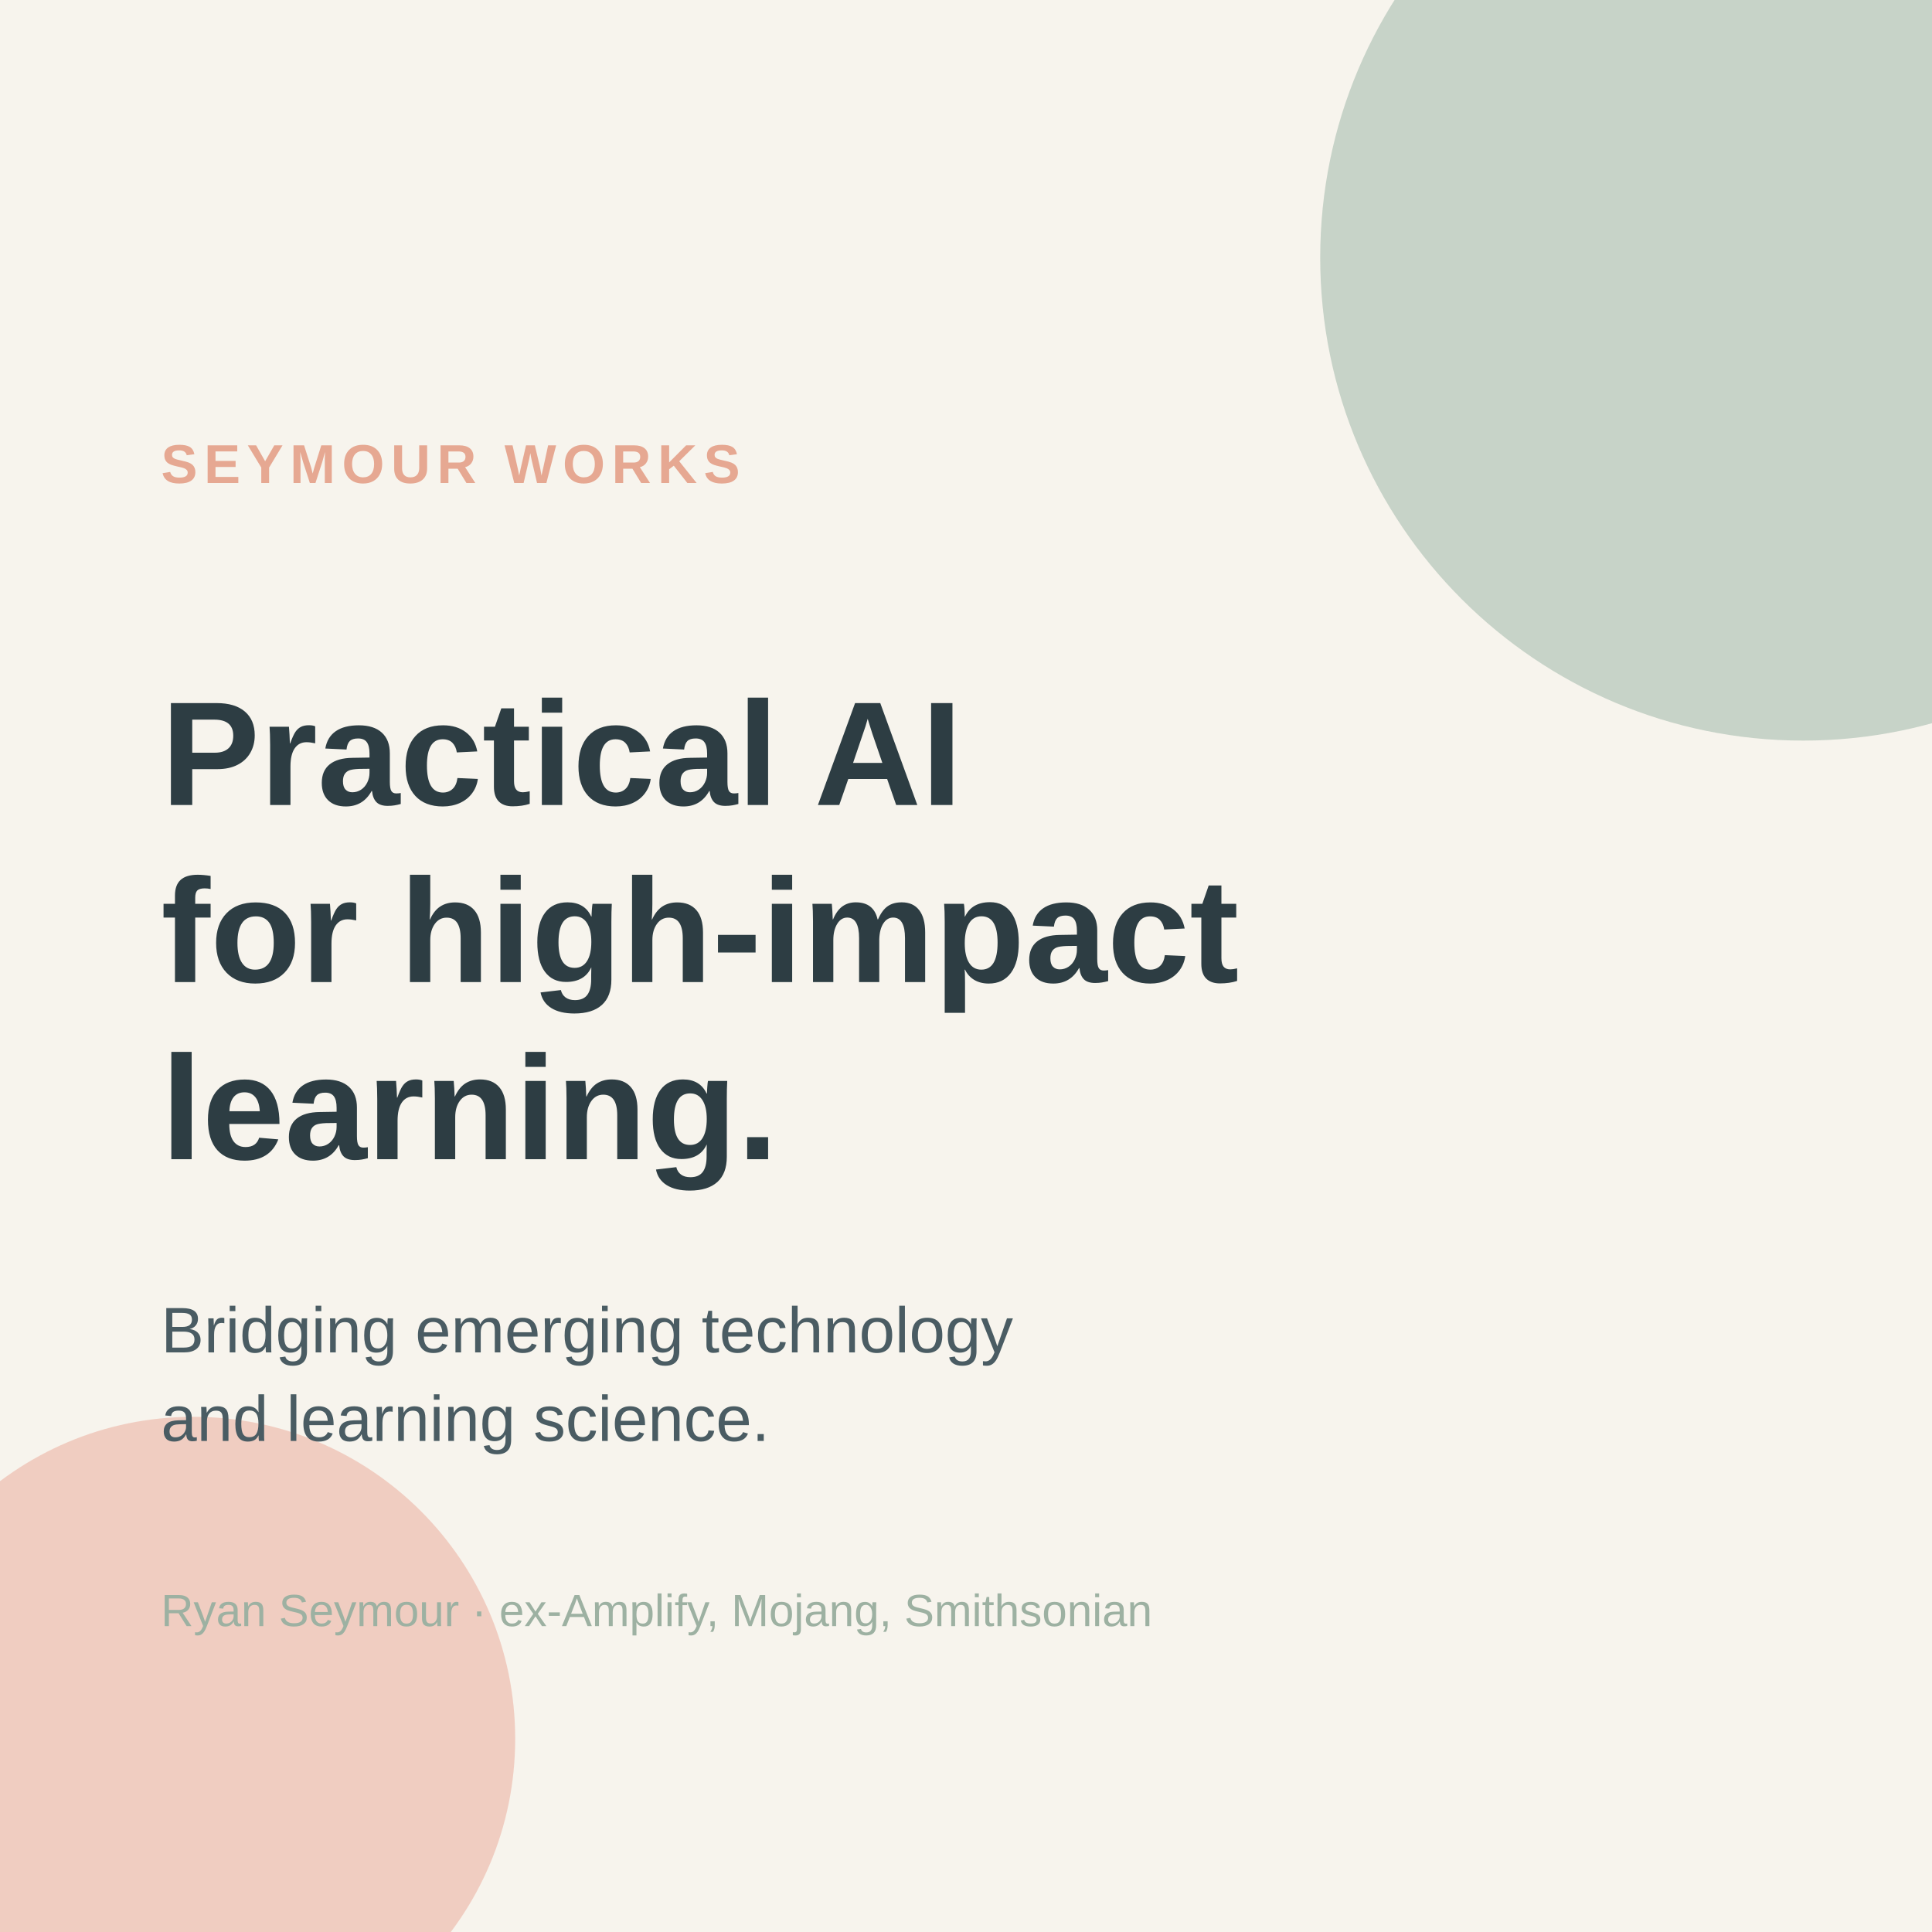
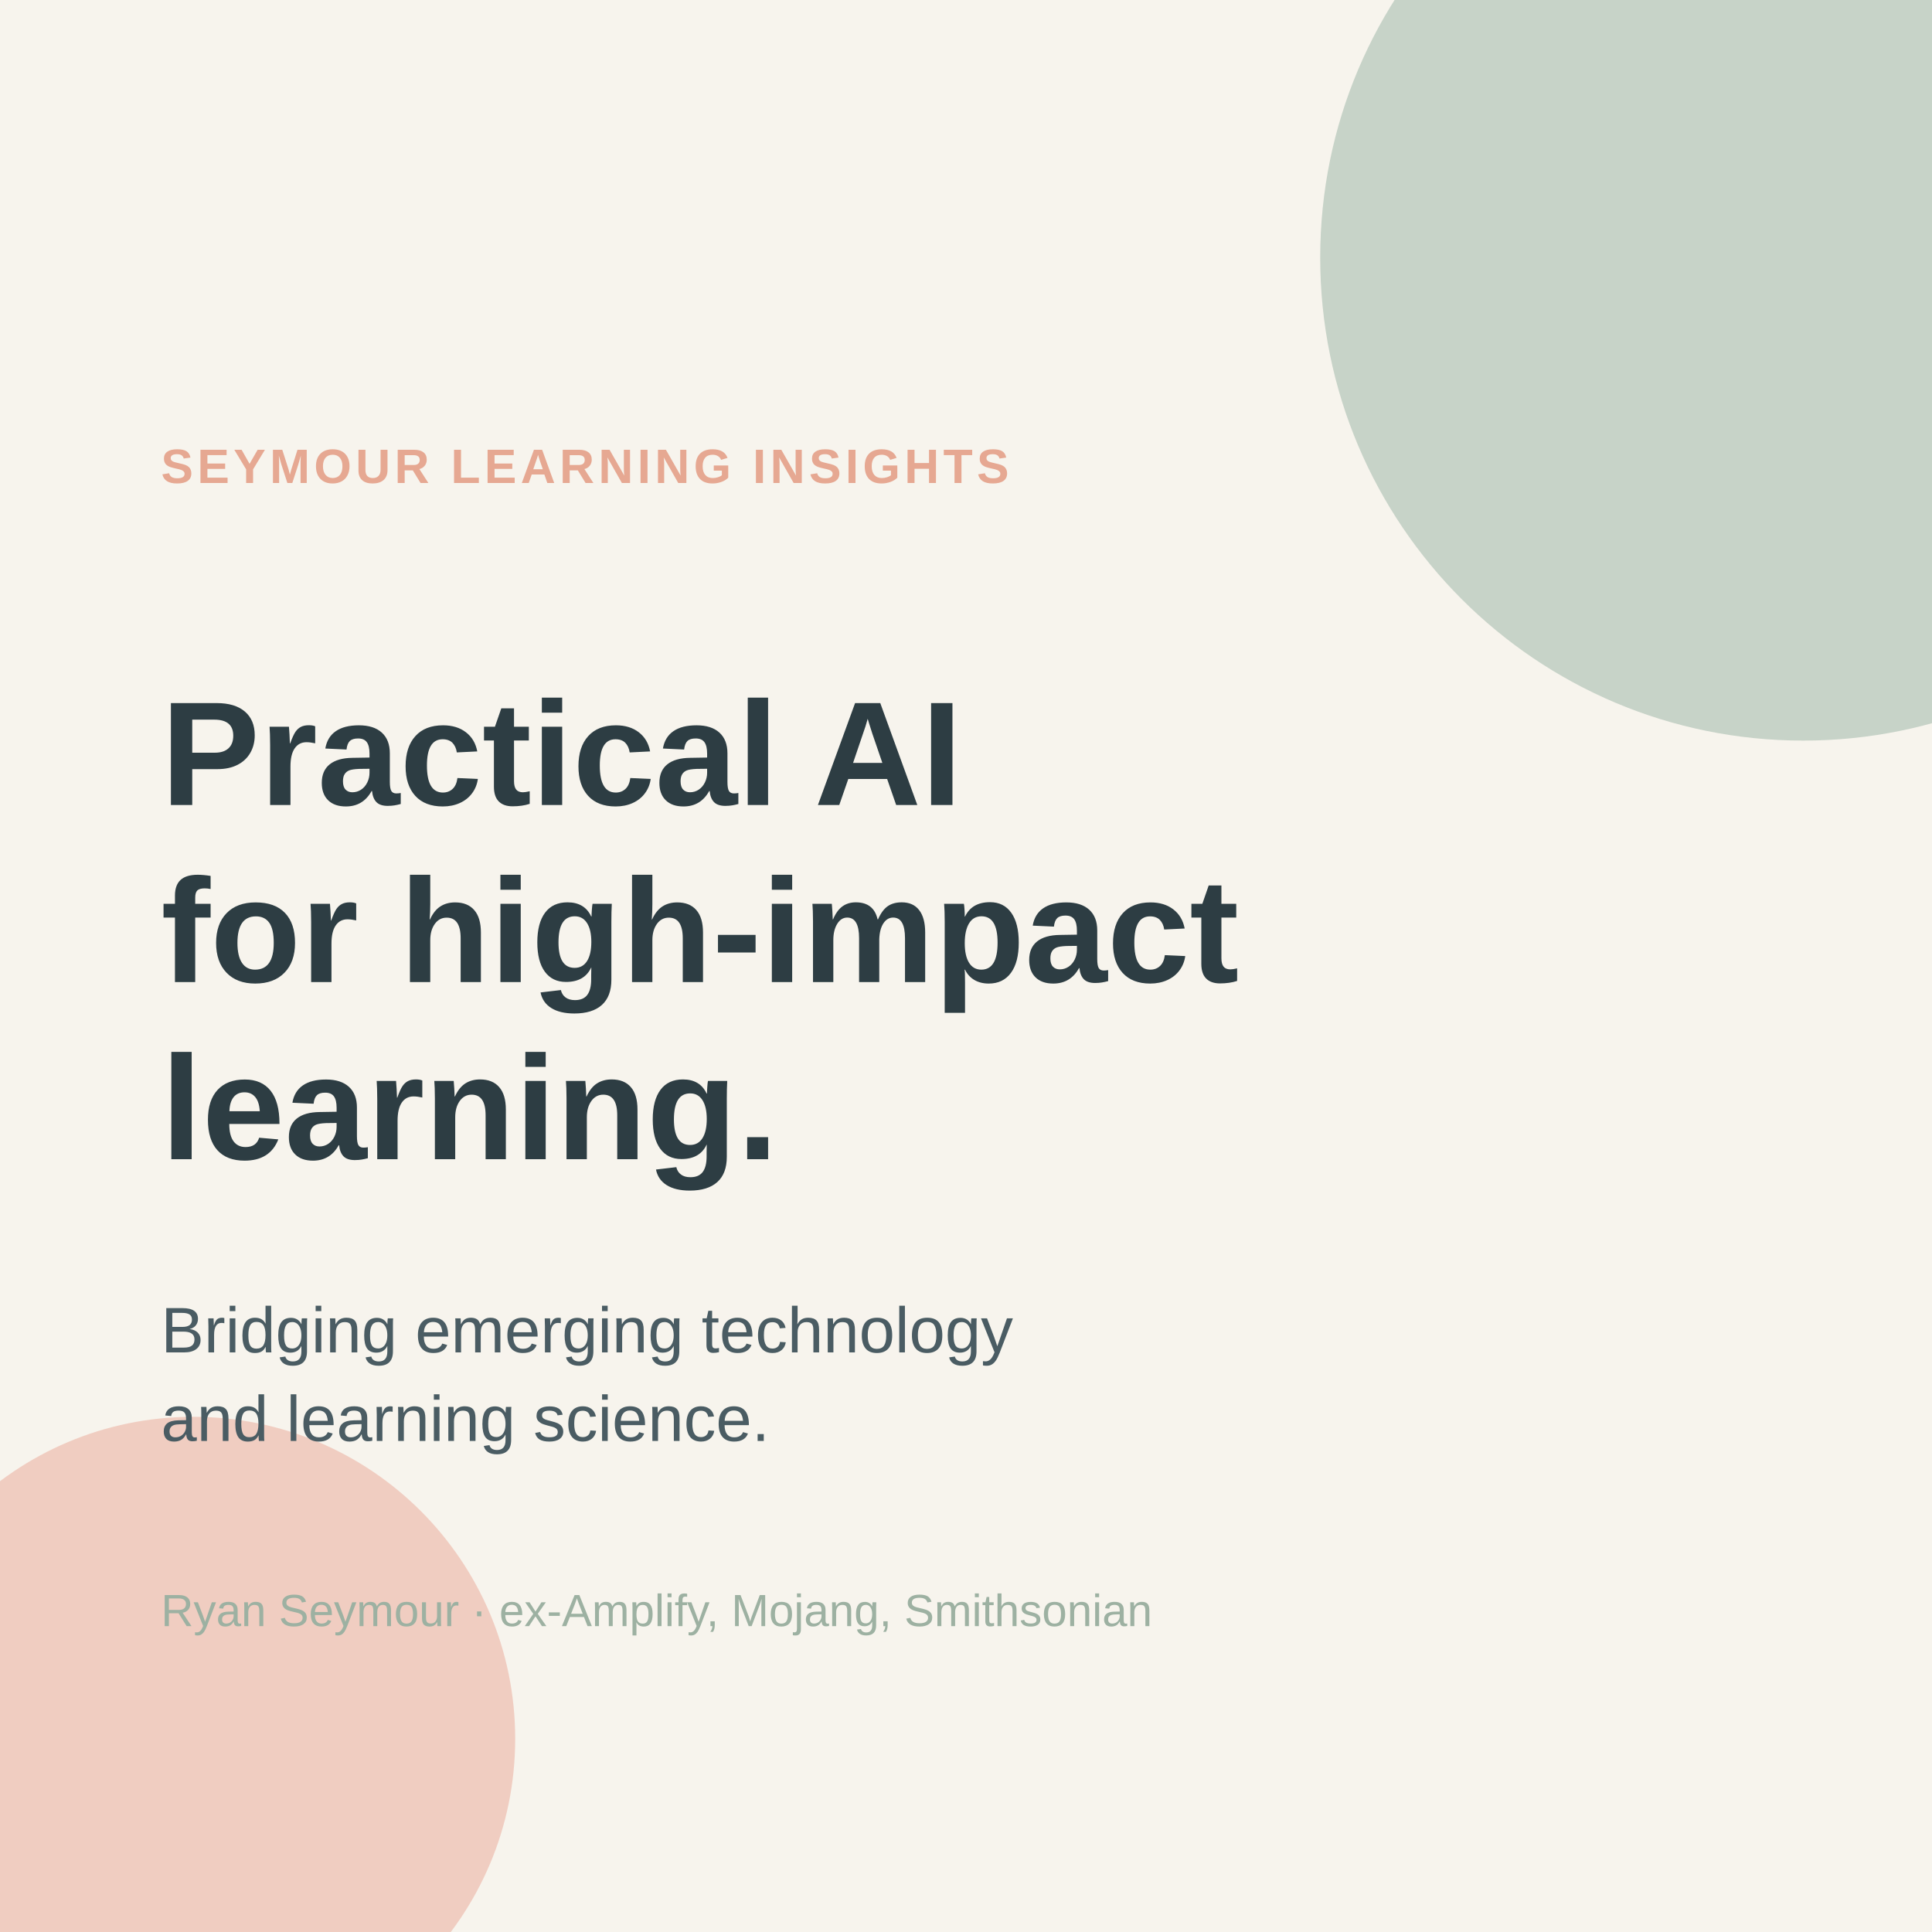
<svg xmlns="http://www.w3.org/2000/svg" width="1200" height="1200" viewBox="0 0 1200 1200">
  <rect width="1200" height="1200" fill="#F7F4ED" />
  <circle cx="1120" cy="160" r="300" fill="#C2CFC4" opacity="0.9" />
  <circle cx="120" cy="1080" r="200" fill="#F0C9BD" opacity="0.9" />
-   <text x="100" y="300" font-family="Poppins, Arial, sans-serif" font-size="34" font-weight="600" letter-spacing="4" fill="#E6A892">SEYMOUR WORKS</text>
+   <text x="100" y="300" font-family="Poppins, Arial, sans-serif" font-size="30" font-weight="600" letter-spacing="2.5" fill="#E6A892">SEYMOUR LEARNING INSIGHTS</text>
  <text x="100" y="500" font-family="Poppins, Arial, sans-serif" font-size="92" font-weight="700" fill="#2D3D43">Practical AI</text>
  <text x="100" y="610" font-family="Poppins, Arial, sans-serif" font-size="92" font-weight="700" fill="#2D3D43">for high-impact</text>
  <text x="100" y="720" font-family="Poppins, Arial, sans-serif" font-size="92" font-weight="700" fill="#2D3D43">learning.</text>
  <text x="100" y="840" font-family="Arial, sans-serif" font-size="40" fill="#4A5C63">Bridging emerging technology</text>
  <text x="100" y="895" font-family="Arial, sans-serif" font-size="40" fill="#4A5C63">and learning science.</text>
  <text x="100" y="1010" font-family="Arial, sans-serif" font-size="28" fill="#9DB1A2">Ryan Seymour · ex-Amplify, Mojang, Smithsonian</text>
</svg>
